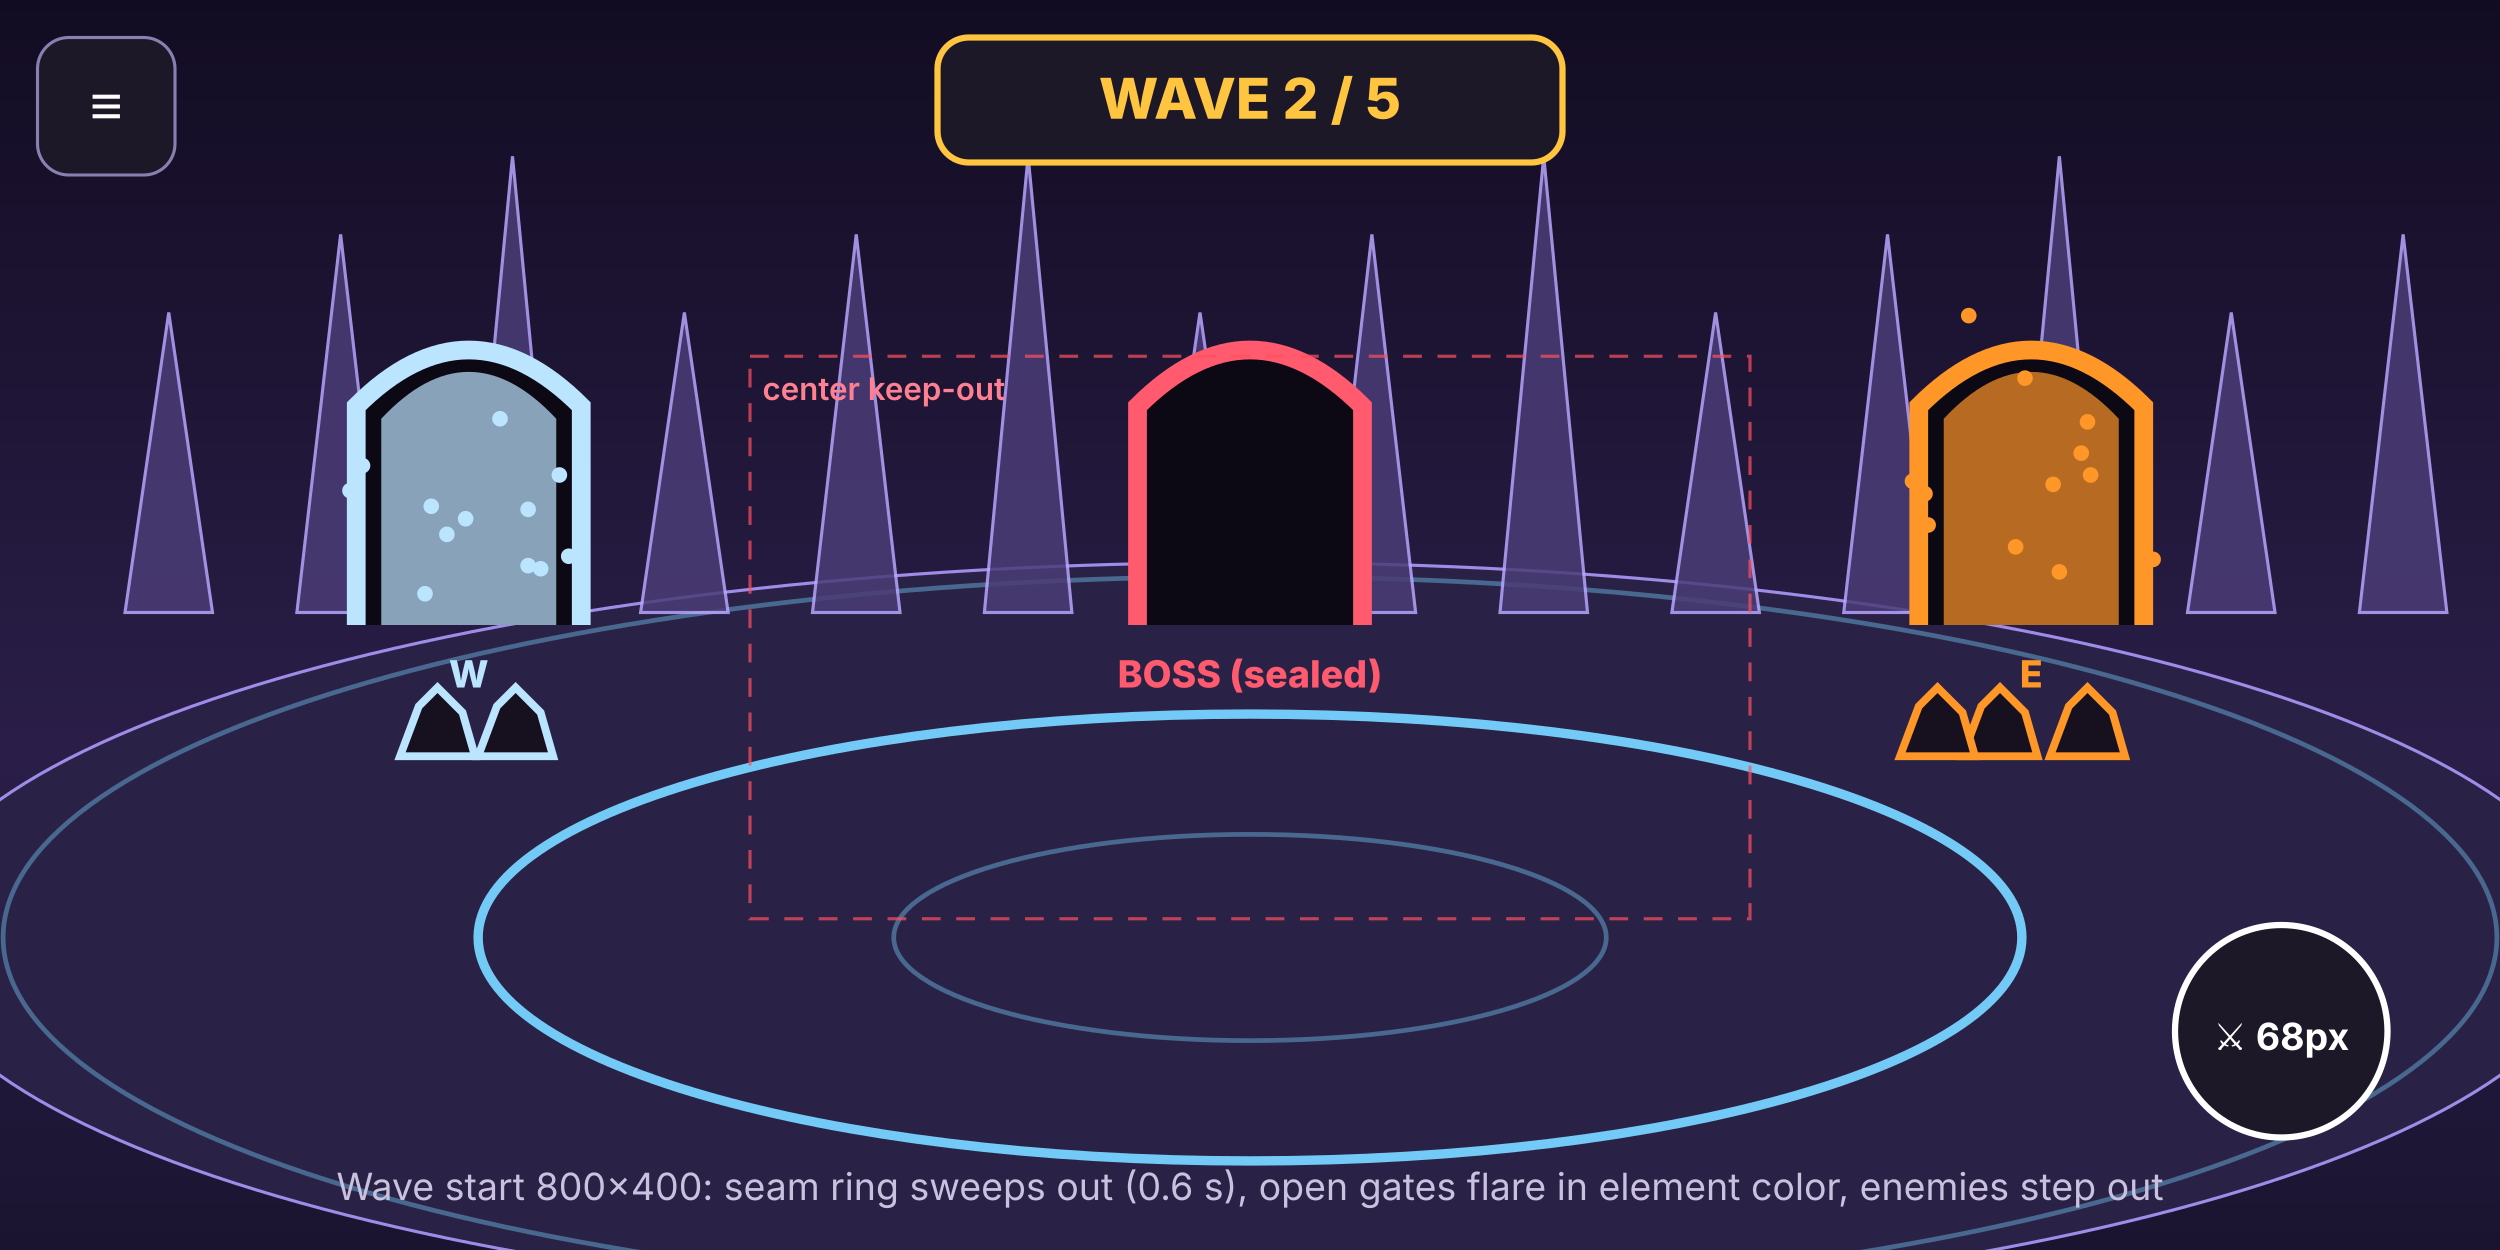
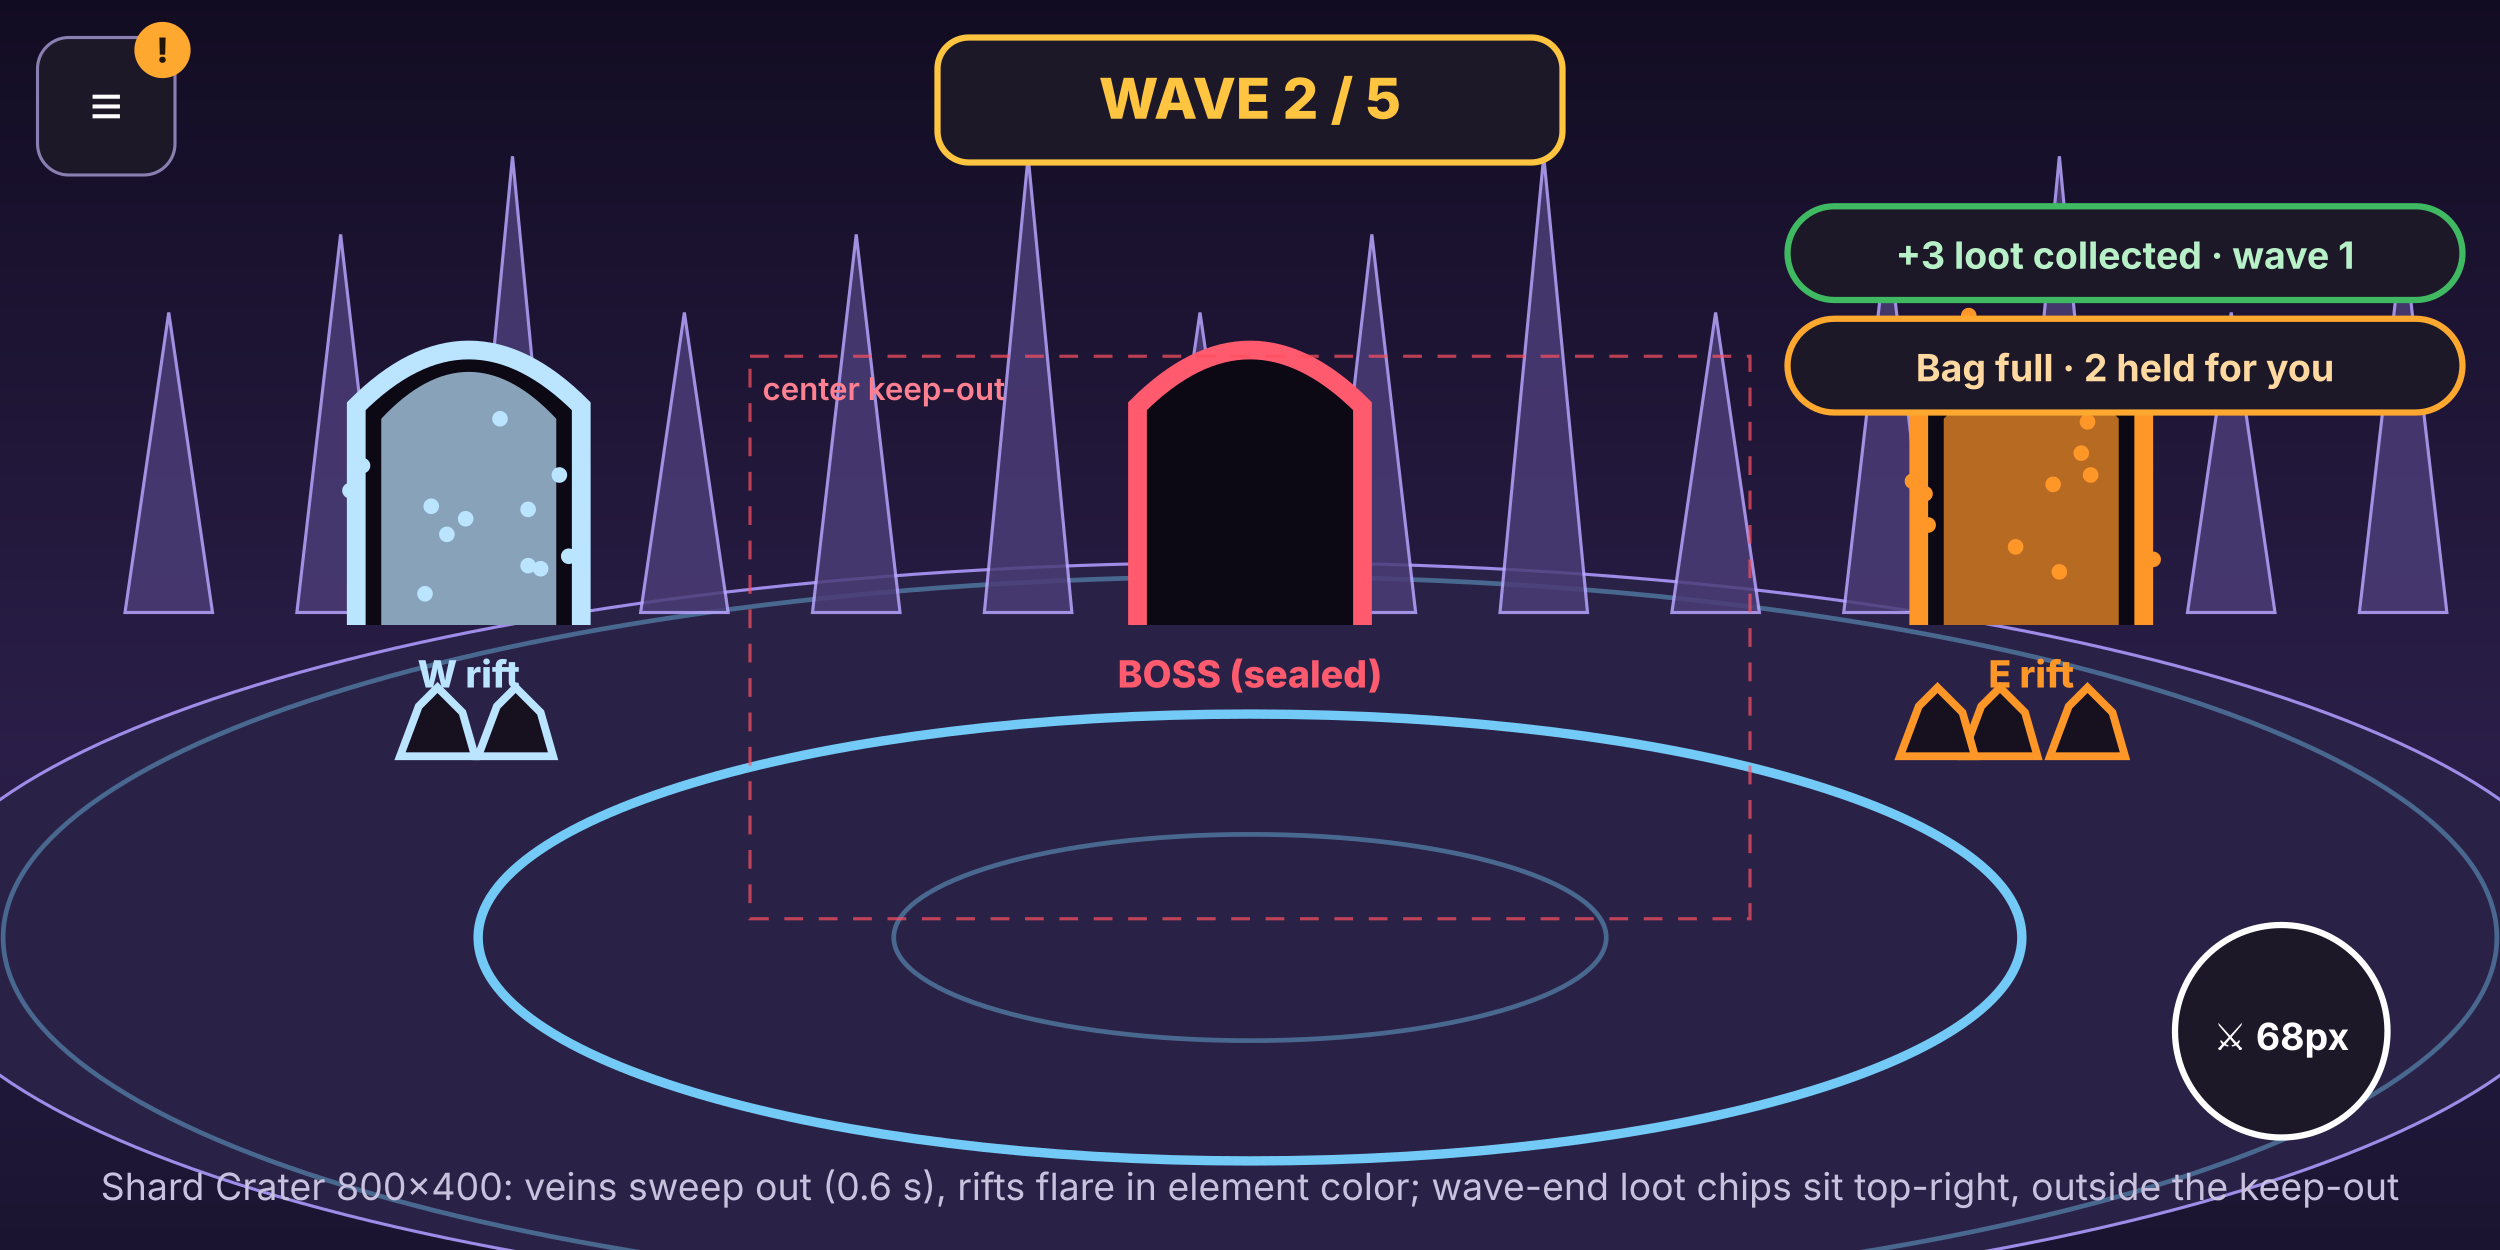
<svg xmlns="http://www.w3.org/2000/svg" width="800" height="400" viewBox="0 0 800 400">
  <defs>
    <linearGradient id="bg" x1="0" y1="0" x2="0" y2="1">
      <stop offset="0" stop-color="#120C22" />
      <stop offset=".6" stop-color="#2A1E48" />
      <stop offset="1" stop-color="#1A1430" />
    </linearGradient>
  </defs>
  <rect width="800" height="400" fill="url(#bg)" />
  <ellipse cx="400" cy="300" rx="430" ry="120" fill="#2A2246" stroke="#9E8CE8" />
  <ellipse cx="400" cy="300" rx="114.0" ry="33.0" fill="none" stroke="#78D2FF" stroke-width="1.5" opacity="0.4" />
  <ellipse cx="400" cy="300" rx="247.0" ry="71.5" fill="none" stroke="#78D2FF" stroke-width="3" opacity="0.95" />
  <ellipse cx="400" cy="300" rx="399.0" ry="115.5" fill="none" stroke="#78D2FF" stroke-width="1.5" opacity="0.4" />
  <polygon points="40,196 54,100 68,196" fill="#4A3C76" stroke="#B9A6FF" opacity=".85" />
  <polygon points="95,196 109,75 123,196" fill="#4A3C76" stroke="#B9A6FF" opacity=".85" />
  <polygon points="150,196 164,50 178,196" fill="#4A3C76" stroke="#B9A6FF" opacity=".85" />
  <polygon points="205,196 219,100 233,196" fill="#4A3C76" stroke="#B9A6FF" opacity=".85" />
  <polygon points="260,196 274,75 288,196" fill="#4A3C76" stroke="#B9A6FF" opacity=".85" />
  <polygon points="315,196 329,50 343,196" fill="#4A3C76" stroke="#B9A6FF" opacity=".85" />
  <polygon points="370,196 384,100 398,196" fill="#4A3C76" stroke="#B9A6FF" opacity=".85" />
  <polygon points="425,196 439,75 453,196" fill="#4A3C76" stroke="#B9A6FF" opacity=".85" />
  <polygon points="480,196 494,50 508,196" fill="#4A3C76" stroke="#B9A6FF" opacity=".85" />
  <polygon points="535,196 549,100 563,196" fill="#4A3C76" stroke="#B9A6FF" opacity=".85" />
  <polygon points="590,196 604,75 618,196" fill="#4A3C76" stroke="#B9A6FF" opacity=".85" />
  <polygon points="645,196 659,50 673,196" fill="#4A3C76" stroke="#B9A6FF" opacity=".85" />
  <polygon points="700,196 714,100 728,196" fill="#4A3C76" stroke="#B9A6FF" opacity=".85" />
  <polygon points="755,196 769,75 783,196" fill="#4A3C76" stroke="#B9A6FF" opacity=".85" />
  <path d="M114,200 L114,130 Q150,94 186,130 L186,200" fill="#0C0814" stroke="#BAE4FF" stroke-width="6" />
  <path d="M122,200 L122,134 Q150,104 178,134 L178,200Z" fill="#BAE4FF" opacity=".7" />
  <circle cx="112" cy="157" r="2.5" fill="#BAE4FF" />
  <circle cx="149" cy="166" r="2.5" fill="#BAE4FF" />
  <circle cx="136" cy="190" r="2.5" fill="#BAE4FF" />
  <circle cx="116" cy="149" r="2.5" fill="#BAE4FF" />
  <circle cx="169" cy="181" r="2.5" fill="#BAE4FF" />
  <circle cx="169" cy="163" r="2.5" fill="#BAE4FF" />
  <circle cx="173" cy="182" r="2.5" fill="#BAE4FF" />
  <circle cx="138" cy="162" r="2.5" fill="#BAE4FF" />
  <circle cx="182" cy="178" r="2.5" fill="#BAE4FF" />
  <circle cx="143" cy="171" r="2.5" fill="#BAE4FF" />
  <circle cx="179" cy="152" r="2.5" fill="#BAE4FF" />
  <circle cx="160" cy="134" r="2.5" fill="#BAE4FF" />
-   <text x="150.0" y="220.0" font-family="'Builder Sans','Inter','Segoe UI',Arial,sans-serif" font-size="12" font-weight="800" fill="#BAE4FF" text-anchor="middle" opacity="1">W</text>
+   <text x="150.0" y="220.0" font-family="'Builder Sans','Inter','Segoe UI',Arial,sans-serif" font-size="12" font-weight="800" fill="#BAE4FF" text-anchor="middle" opacity="1">W rift</text>
  <path d="M364,200 L364,130 Q400,94 436,130 L436,200" fill="#0C0814" stroke="#FF5A6E" stroke-width="6" />
  <text x="400.0" y="220.0" font-family="'Builder Sans','Inter','Segoe UI',Arial,sans-serif" font-size="12" font-weight="800" fill="#FF5A6E" text-anchor="middle" opacity="1">BOSS (sealed)</text>
  <path d="M614,200 L614,130 Q650,94 686,130 L686,200" fill="#0C0814" stroke="#FF9628" stroke-width="6" />
  <path d="M622,200 L622,134 Q650,104 678,134 L678,200Z" fill="#FF9628" opacity=".7" />
  <circle cx="657" cy="155" r="2.5" fill="#FF9628" />
  <circle cx="616" cy="158" r="2.5" fill="#FF9628" />
  <circle cx="689" cy="179" r="2.5" fill="#FF9628" />
  <circle cx="668" cy="135" r="2.5" fill="#FF9628" />
  <circle cx="669" cy="152" r="2.5" fill="#FF9628" />
  <circle cx="645" cy="175" r="2.5" fill="#FF9628" />
  <circle cx="617" cy="168" r="2.5" fill="#FF9628" />
  <circle cx="612" cy="154" r="2.5" fill="#FF9628" />
  <circle cx="648" cy="121" r="2.5" fill="#FF9628" />
  <circle cx="666" cy="145" r="2.5" fill="#FF9628" />
  <circle cx="659" cy="183" r="2.5" fill="#FF9628" />
  <circle cx="630" cy="101" r="2.5" fill="#FF9628" />
-   <text x="650.0" y="220.0" font-family="'Builder Sans','Inter','Segoe UI',Arial,sans-serif" font-size="12" font-weight="800" fill="#FF9628" text-anchor="middle" opacity="1">E</text>
+   <text x="650.0" y="220.0" font-family="'Builder Sans','Inter','Segoe UI',Arial,sans-serif" font-size="12" font-weight="800" fill="#FF9628" text-anchor="middle" opacity="1">E rift</text>
  <polygon points="128,242 134,226 140,220 148,228 152,242" fill="#16101F" stroke="#BAE4FF" stroke-width="2.5" />
  <polygon points="153,242 159,226 165,220 173,228 177,242" fill="#16101F" stroke="#BAE4FF" stroke-width="2.5" />
  <polygon points="628,242 634,226 640,220 648,228 652,242" fill="#16101F" stroke="#FF9628" stroke-width="2.5" />
  <polygon points="656,242 662,226 668,220 676,228 680,242" fill="#16101F" stroke="#FF9628" stroke-width="2.5" />
  <polygon points="608,242 614,226 620,220 628,228 632,242" fill="#16101F" stroke="#FF9628" stroke-width="2.5" />
  <rect x="300" y="12" width="200" height="40" rx="10" fill="#1C1828" stroke="#FFC440" stroke-width="2" />
  <text x="400.0" y="38.0" font-family="'Builder Sans','Inter','Segoe UI',Arial,sans-serif" font-size="18" font-weight="800" fill="#FFC440" text-anchor="middle" opacity="1">WAVE 2 / 5</text>
  <circle cx="730" cy="330" r="34" fill="#1C1828" stroke="#fff" stroke-width="2" />
  <text x="730.0" y="336.0" font-family="'Builder Sans','Inter','Segoe UI',Arial,sans-serif" font-size="12" font-weight="700" fill="#fff" text-anchor="middle" opacity="1">⚔ 68px</text>
  <rect x="12" y="12" width="44" height="44" rx="10" fill="#1C1828" stroke="#8A7FB0" />
  <text x="34.0" y="40.0" font-family="'Builder Sans','Inter','Segoe UI',Arial,sans-serif" font-size="18" font-weight="700" fill="#fff" text-anchor="middle" opacity="1">≡</text>
  <rect x="240" y="114" width="320" height="180" fill="none" stroke="#FF5060" stroke-dasharray="6 5" opacity=".7" />
  <text x="244.0" y="128.0" font-family="'Builder Sans','Inter','Segoe UI',Arial,sans-serif" font-size="10" font-weight="600" fill="#FF8090" text-anchor="start" opacity="1">center keep-out</text>
-   <text x="400.0" y="384.0" font-family="'Builder Sans','Inter','Segoe UI',Arial,sans-serif" font-size="12" font-weight="400" fill="#C9C1DE" text-anchor="middle" opacity="1">Wave start 800×400: seam ring sweeps out (0.6 s), open gates flare in element color, enemies step out</text>
+   <rect x="572" y="66" width="216" height="30" rx="15" fill="#1C1828" stroke="#40BA62" stroke-width="2" />
+   <text x="680.0" y="86.0" font-family="'Builder Sans','Inter','Segoe UI',Arial,sans-serif" font-size="12" font-weight="700" fill="#B8F0C8" text-anchor="middle" opacity="1">+3 loot collected · wave 1</text>
+   <rect x="572" y="102" width="216" height="30" rx="15" fill="#1C1828" stroke="#FFA830" stroke-width="2" />
+   <text x="680.0" y="122.0" font-family="'Builder Sans','Inter','Segoe UI',Arial,sans-serif" font-size="12" font-weight="700" fill="#FFD9A0" text-anchor="middle" opacity="1">Bag full · 2 held for you</text>
+   <circle cx="52" cy="16" r="9" fill="#FFA830" />
+   <text x="52.0" y="20.0" font-family="'Builder Sans','Inter','Segoe UI',Arial,sans-serif" font-size="11" font-weight="800" fill="#201608" text-anchor="middle" opacity="1">!</text>
+   <text x="400.0" y="384.0" font-family="'Builder Sans','Inter','Segoe UI',Arial,sans-serif" font-size="12" font-weight="400" fill="#C9C1DE" text-anchor="middle" opacity="1">Shard Crater 800×400: veins sweep out (0.6 s), rifts flare in element color; wave-end loot chips sit top-right, outside the keep-out</text>
</svg>
